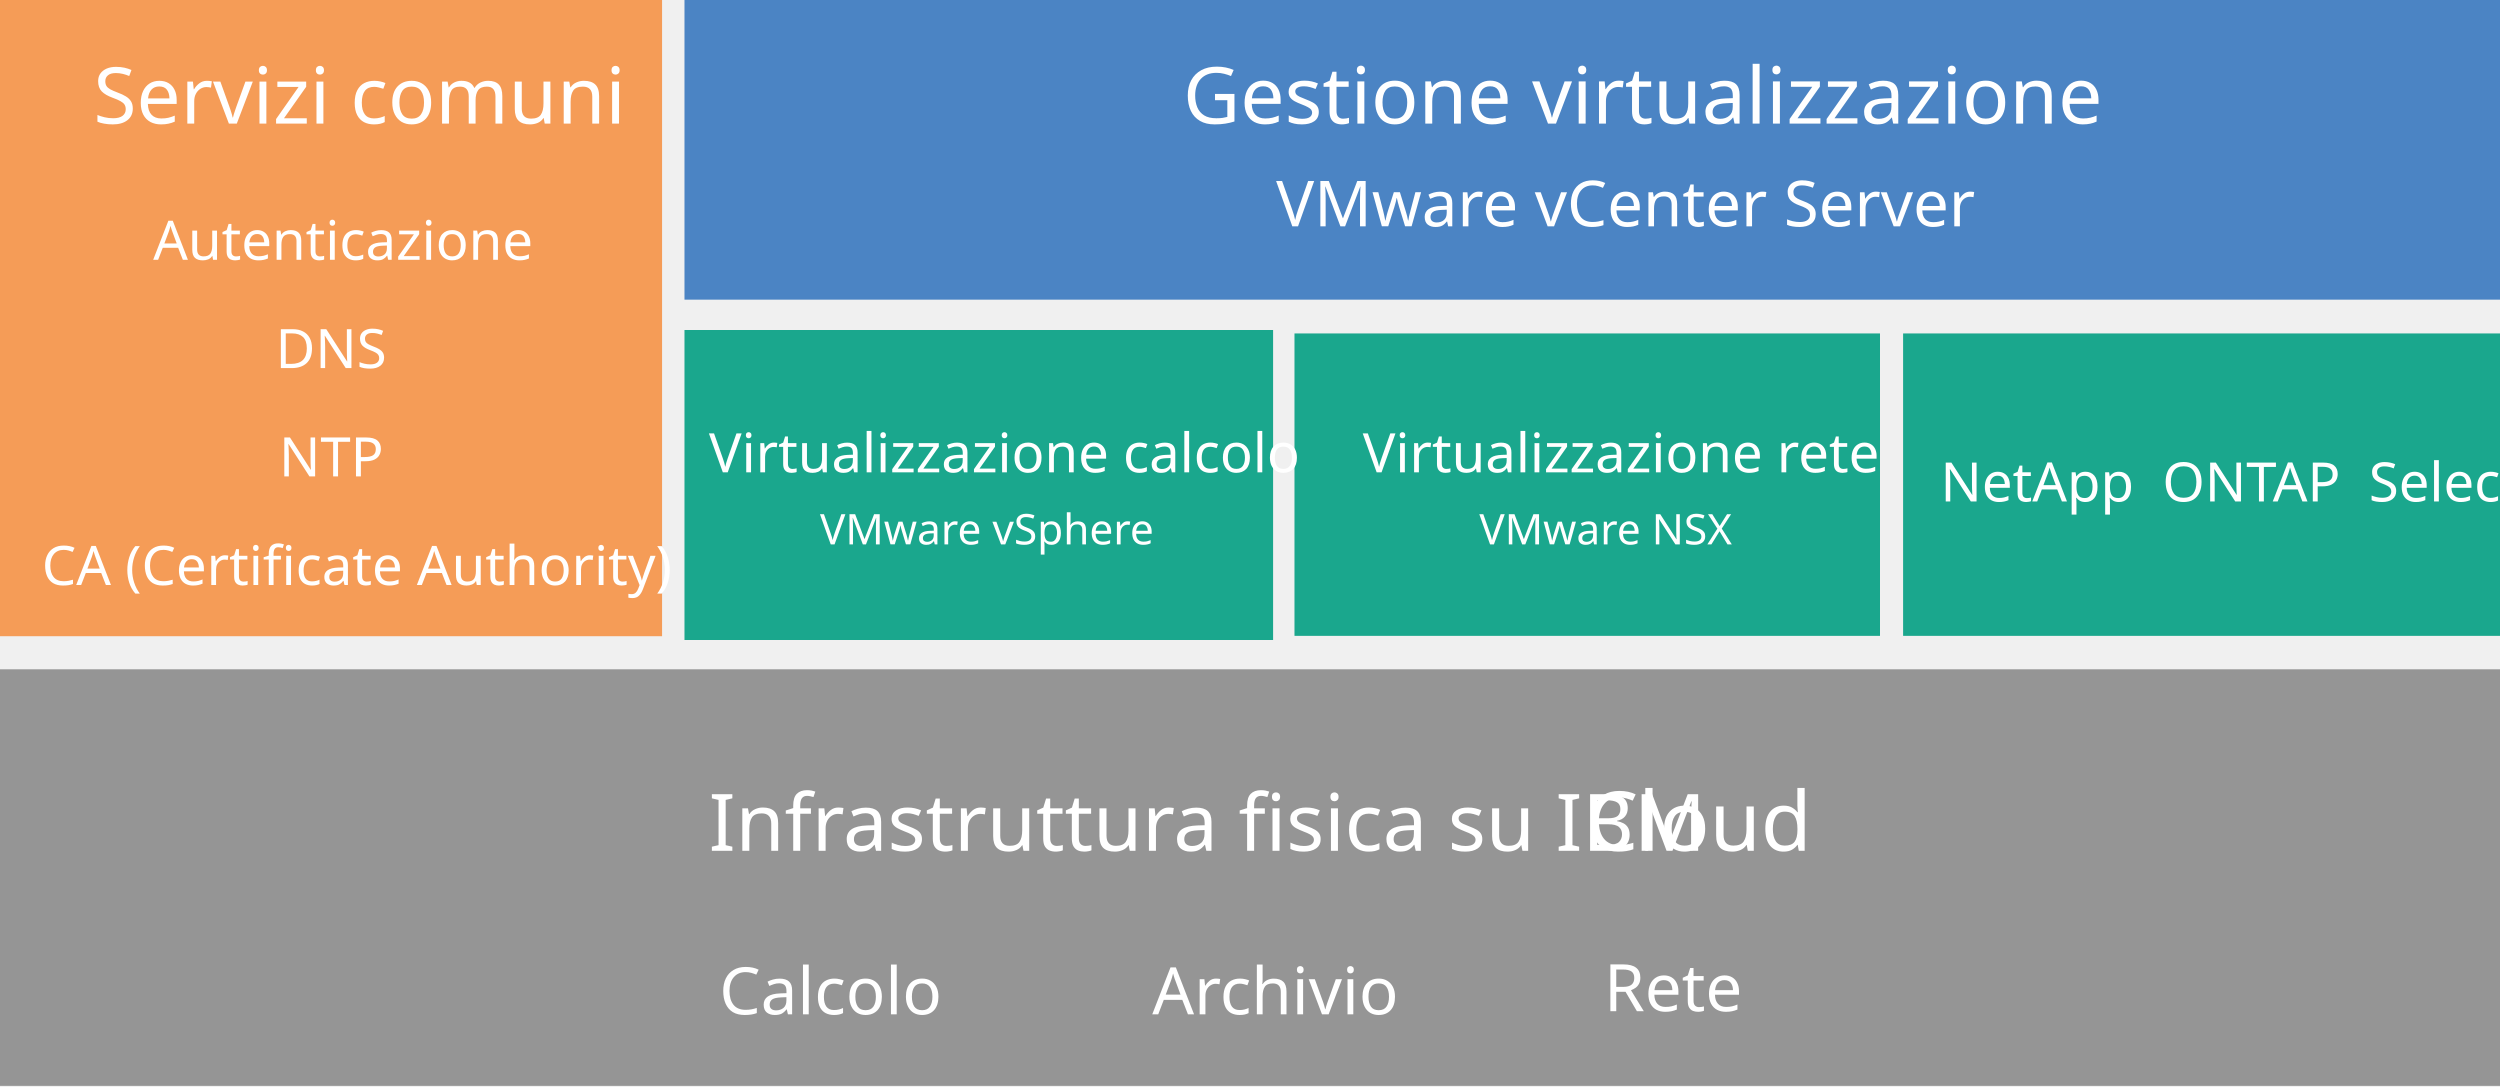
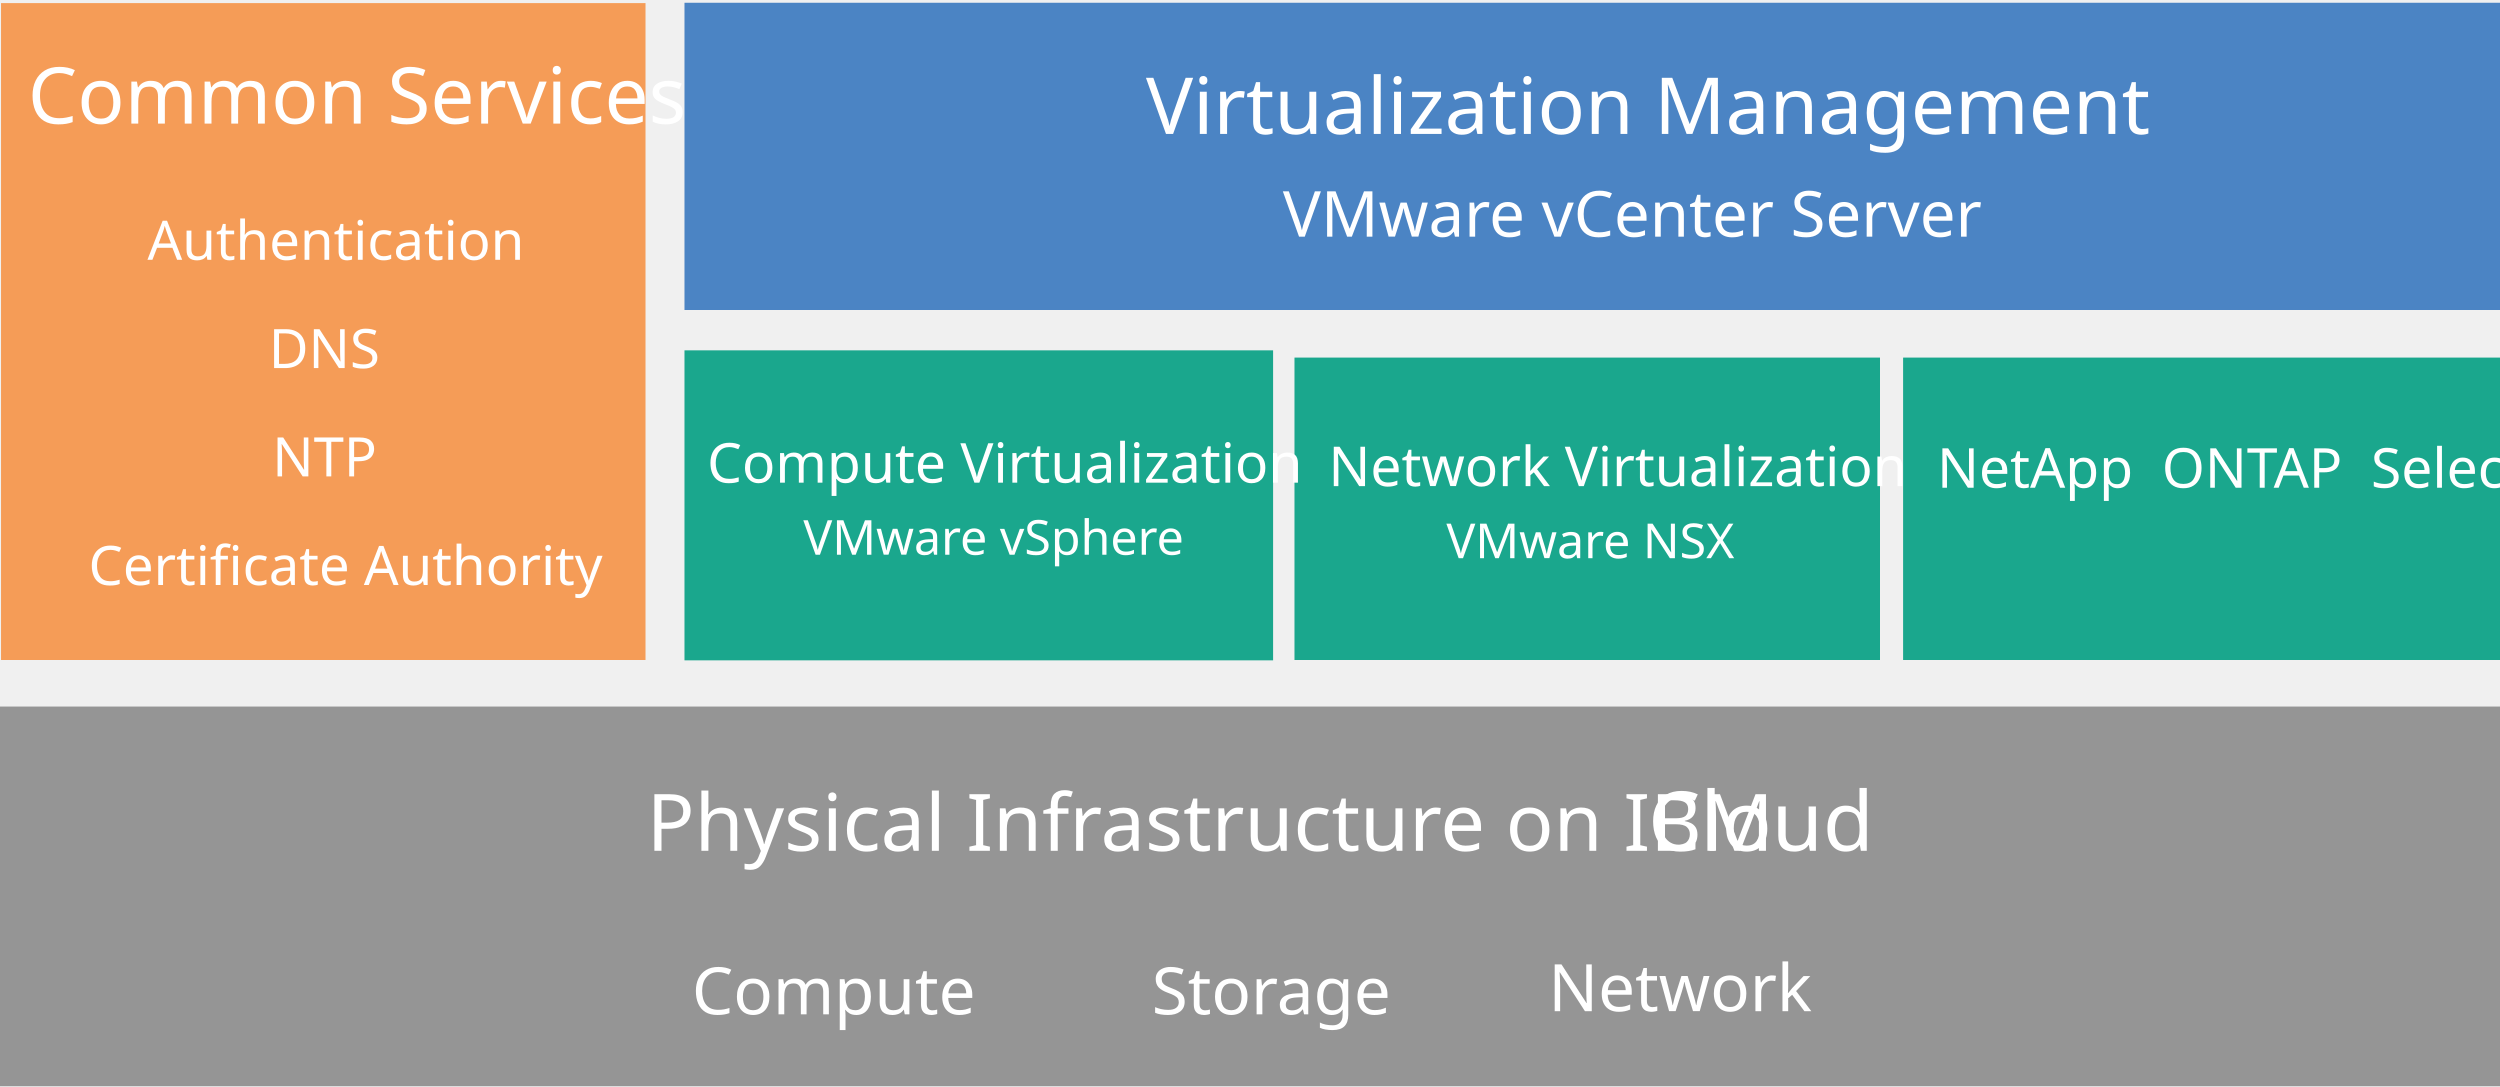
- <svg xmlns="http://www.w3.org/2000/svg" version="1.1" id="Layer_1" x="0px" y="0px" width="725px" height="315px" viewBox="0 0 725 315" style="enable-background:new 0 0 725 315;" xml:space="preserve">
+ <svg xmlns="http://www.w3.org/2000/svg" version="1.1" id="Layer_1" x="0px" y="0px" viewBox="0 0 725 315" style="enable-background:new 0 0 725 315;" xml:space="preserve">
  <style type="text/css">
- 
	.st0{fill:#4B84C4;}
- 	.st1{font-size:31.417;}
+ 	.st1{fill:#959595;}
	.st2{fill:#1AA78D;}
	.st3{fill:#F59C57;}
- 	.st4{font-size:18.426;}
- 	.st5{fill:#959595;}
- 	.st6{font-size:15.794;}
- 	.st7{fill:#FFFFFF;}
- 	.st8{font-size:22.717;}
- 	.st9{font-size:22.814;}
- 	.st10{font-family:'Roboto-Light';}
- 	.st11{font-size:12.284;}
- 	.st12{font-size:19;}
- 	.st13{font-size:23;}
- 	.st14{font-size:24;}
- 
+ 	.st4{fill:#FFFFFF;}
+ 	.st5{font-family:'Roboto-Light';}
+ 	.st6{font-size:22.717px;}
+ 	.st7{font-size:15.794px;}
+ 	.st8{font-size:22.814px;}
+ 	.st9{font-size:18.426px;}
+ 	.st10{font-size:16px;}
+ 	.st11{font-size:14px;}
+ 	.st12{font-size:23px;}
+ 	.st13{font-size:31.417px;}
+ 	.st14{font-size:24px;}
+ 	.st15{font-size:19px;}
</style>
-   <rect x="198.5" y="-2.2" class="st0" width="526.5" height="89.1" />
-   <rect x="-2.7" y="194.1" class="st5" width="727.7" height="120.8" />
-   <rect x="198.5" y="95.7" class="st2" width="170.7" height="89.9" />
-   <rect x="375.4" y="96.7" class="st2" width="169.8" height="87.7" />
-   <rect x="551.9" y="96.7" class="st2" width="173.1" height="87.7" />
+   <rect x="198.5" y="0.8" class="st0" width="526.5" height="89.1" />
+   <rect x="-0.3" y="204.9" class="st1" width="725.3" height="110.1" />
+   <rect x="198.5" y="101.6" class="st2" width="170.7" height="89.9" />
+   <rect x="375.4" y="103.7" class="st2" width="169.8" height="87.7" />
+   <rect x="551.9" y="103.7" class="st2" width="173.1" height="87.7" />
  <g id="Layer_2">
-     <rect x="-2.7" y="-2.2" class="st3" width="194.7" height="186.7" />
+     <rect x="0.3" y="0.9" class="st3" width="186.9" height="190.5" />
  </g>
  <g id="Layer_4">
-     <text transform="matrix(1 0 0 1 27.1021 35.8408)" class="st7 st10 st8">Servizi comuni</text>
-     <text transform="matrix(1 0 0 1 44.418 75.3496)">
-       <tspan x="0" y="0" class="st7 st10 st6">Autenticazione</tspan>
-       <tspan x="35.5" y="31.4" class="st7 st10 st6">DNS</tspan>
-       <tspan x="36.5" y="62.8" class="st7 st10 st6">NTP</tspan>
-       <tspan x="-32.3" y="94.3" class="st7 st10 st6">CA (Certificate Authority)</tspan>
+     <text transform="matrix(1 0 0 1 8.0529 35.8409)" class="st4 st5 st6">Common Services</text>
+     <text transform="matrix(1 0 0 1 42.7579 75.3497)">
+       <tspan x="0" y="0" class="st4 st5 st7">Authentication</tspan>
+       <tspan x="35.2" y="31.4" class="st4 st5 st7">DNS</tspan>
+       <tspan x="36.2" y="62.8" class="st4 st5 st7">NTP</tspan>
+       <tspan x="-17.1" y="94.3" class="st4 st5 st7">Certificate Authority</tspan>
    </text>
  </g>
-   <text transform="matrix(1 0 0 1 343.0679 35.8408)">
-     <tspan x="0" y="0" class="st7 st10 st9">Gestione virtualizzazione</tspan>
-     <tspan x="27" y="29.8" class="st7 st10 st4">VMware vCenter Server </tspan>
+   <text transform="matrix(1 0 0 1 332.3229 38.8409)">
+     <tspan x="0" y="0" class="st4 st5 st8">Virtualization Management</tspan>
+     <tspan x="39.7" y="29.8" class="st4 st5 st9">VMware vCenter Server</tspan>
  </text>
-   <text transform="matrix(1 0 0 1 205.5889 136.9746)">
-     <tspan x="0" y="0" class="st7 st10 st6">Virtualizzazione calcolo</tspan>
-     <tspan x="32.2" y="20.9" class="st7 st10 st11">VMware vSphere </tspan>
+   <text transform="matrix(1 0 0 1 205.0602 139.9747)">
+     <tspan x="0" y="0" class="st4 st5 st10">Compute Virtualization</tspan>
+     <tspan x="27.9" y="20.9" class="st4 st5 st11">VMware vSphere</tspan>
  </text>
-   <text transform="matrix(1 0 0 1 562.7334 145.4336)" class="st7 st10 st6">NetApp  ONTAP  Select</text>
-   <text transform="matrix(1 0 0 1 395.1963 136.9746)">
-     <tspan x="0" y="0" class="st7 st10 st6">Virtualizzazione rete</tspan>
-     <tspan x="33.8" y="20.9" class="st7 st10 st11">VMware NSX</tspan>
+   <text transform="matrix(1 0 0 1 561.7472 141.4337)" class="st4 st5 st10">NetApp  ONTAP  Select</text>
+   <text transform="matrix(1 0 0 1 385.2491 140.9747)">
+     <tspan x="0" y="0" class="st4 st5 st10">Network Virtualization</tspan>
+     <tspan x="34.2" y="20.9" class="st4 st5 st11">VMware NSX</tspan>
+     <tspan x="108.9" y="18.3" class="st4 st5 st11">  </tspan>
  </text>
-   <text transform="matrix(1 0 0 1 205.522 246.7402)">
-     <tspan x="0" y="0" class="st7 st10 st13">Infrastruttura fisica su IBM</tspan>
-     <tspan x="247.8" y="0" class="st7 st10 st1"> </tspan>
-     <tspan x="254.4" y="0" class="st7 st10 st14">Cloud</tspan>
+   <text transform="matrix(1 0 0 1 187.5363 246.7403)">
+     <tspan x="0" y="0" class="st4 st5 st12">Physical Infrastructure on IBM</tspan>
+     <tspan x="283.7" y="0" class="st4 st5 st13"> </tspan>
+     <tspan x="290.4" y="0" class="st4 st5 st14">Cloud</tspan>
  </text>
-   <text transform="matrix(1 0 0 1 208.584 294.1611)" class="st7 st10 st12">Calcolo</text>
-   <text transform="matrix(1 0 0 1 334.1509 294.1611)" class="st7 st10 st12">Archivio</text>
-   <text transform="matrix(1 0 0 1 465.167 293.2402)" class="st7 st10 st12">Rete</text>
+   <text transform="matrix(1 0 0 1 200.6517 294.1616)" class="st4 st5 st15">Compute</text>
+   <text transform="matrix(1 0 0 1 334.018 294.1616)" class="st4 st5 st15">Storage </text>
+   <text transform="matrix(1 0 0 1 449.0178 293.2401)" class="st4 st5 st15">Network</text>
</svg>
